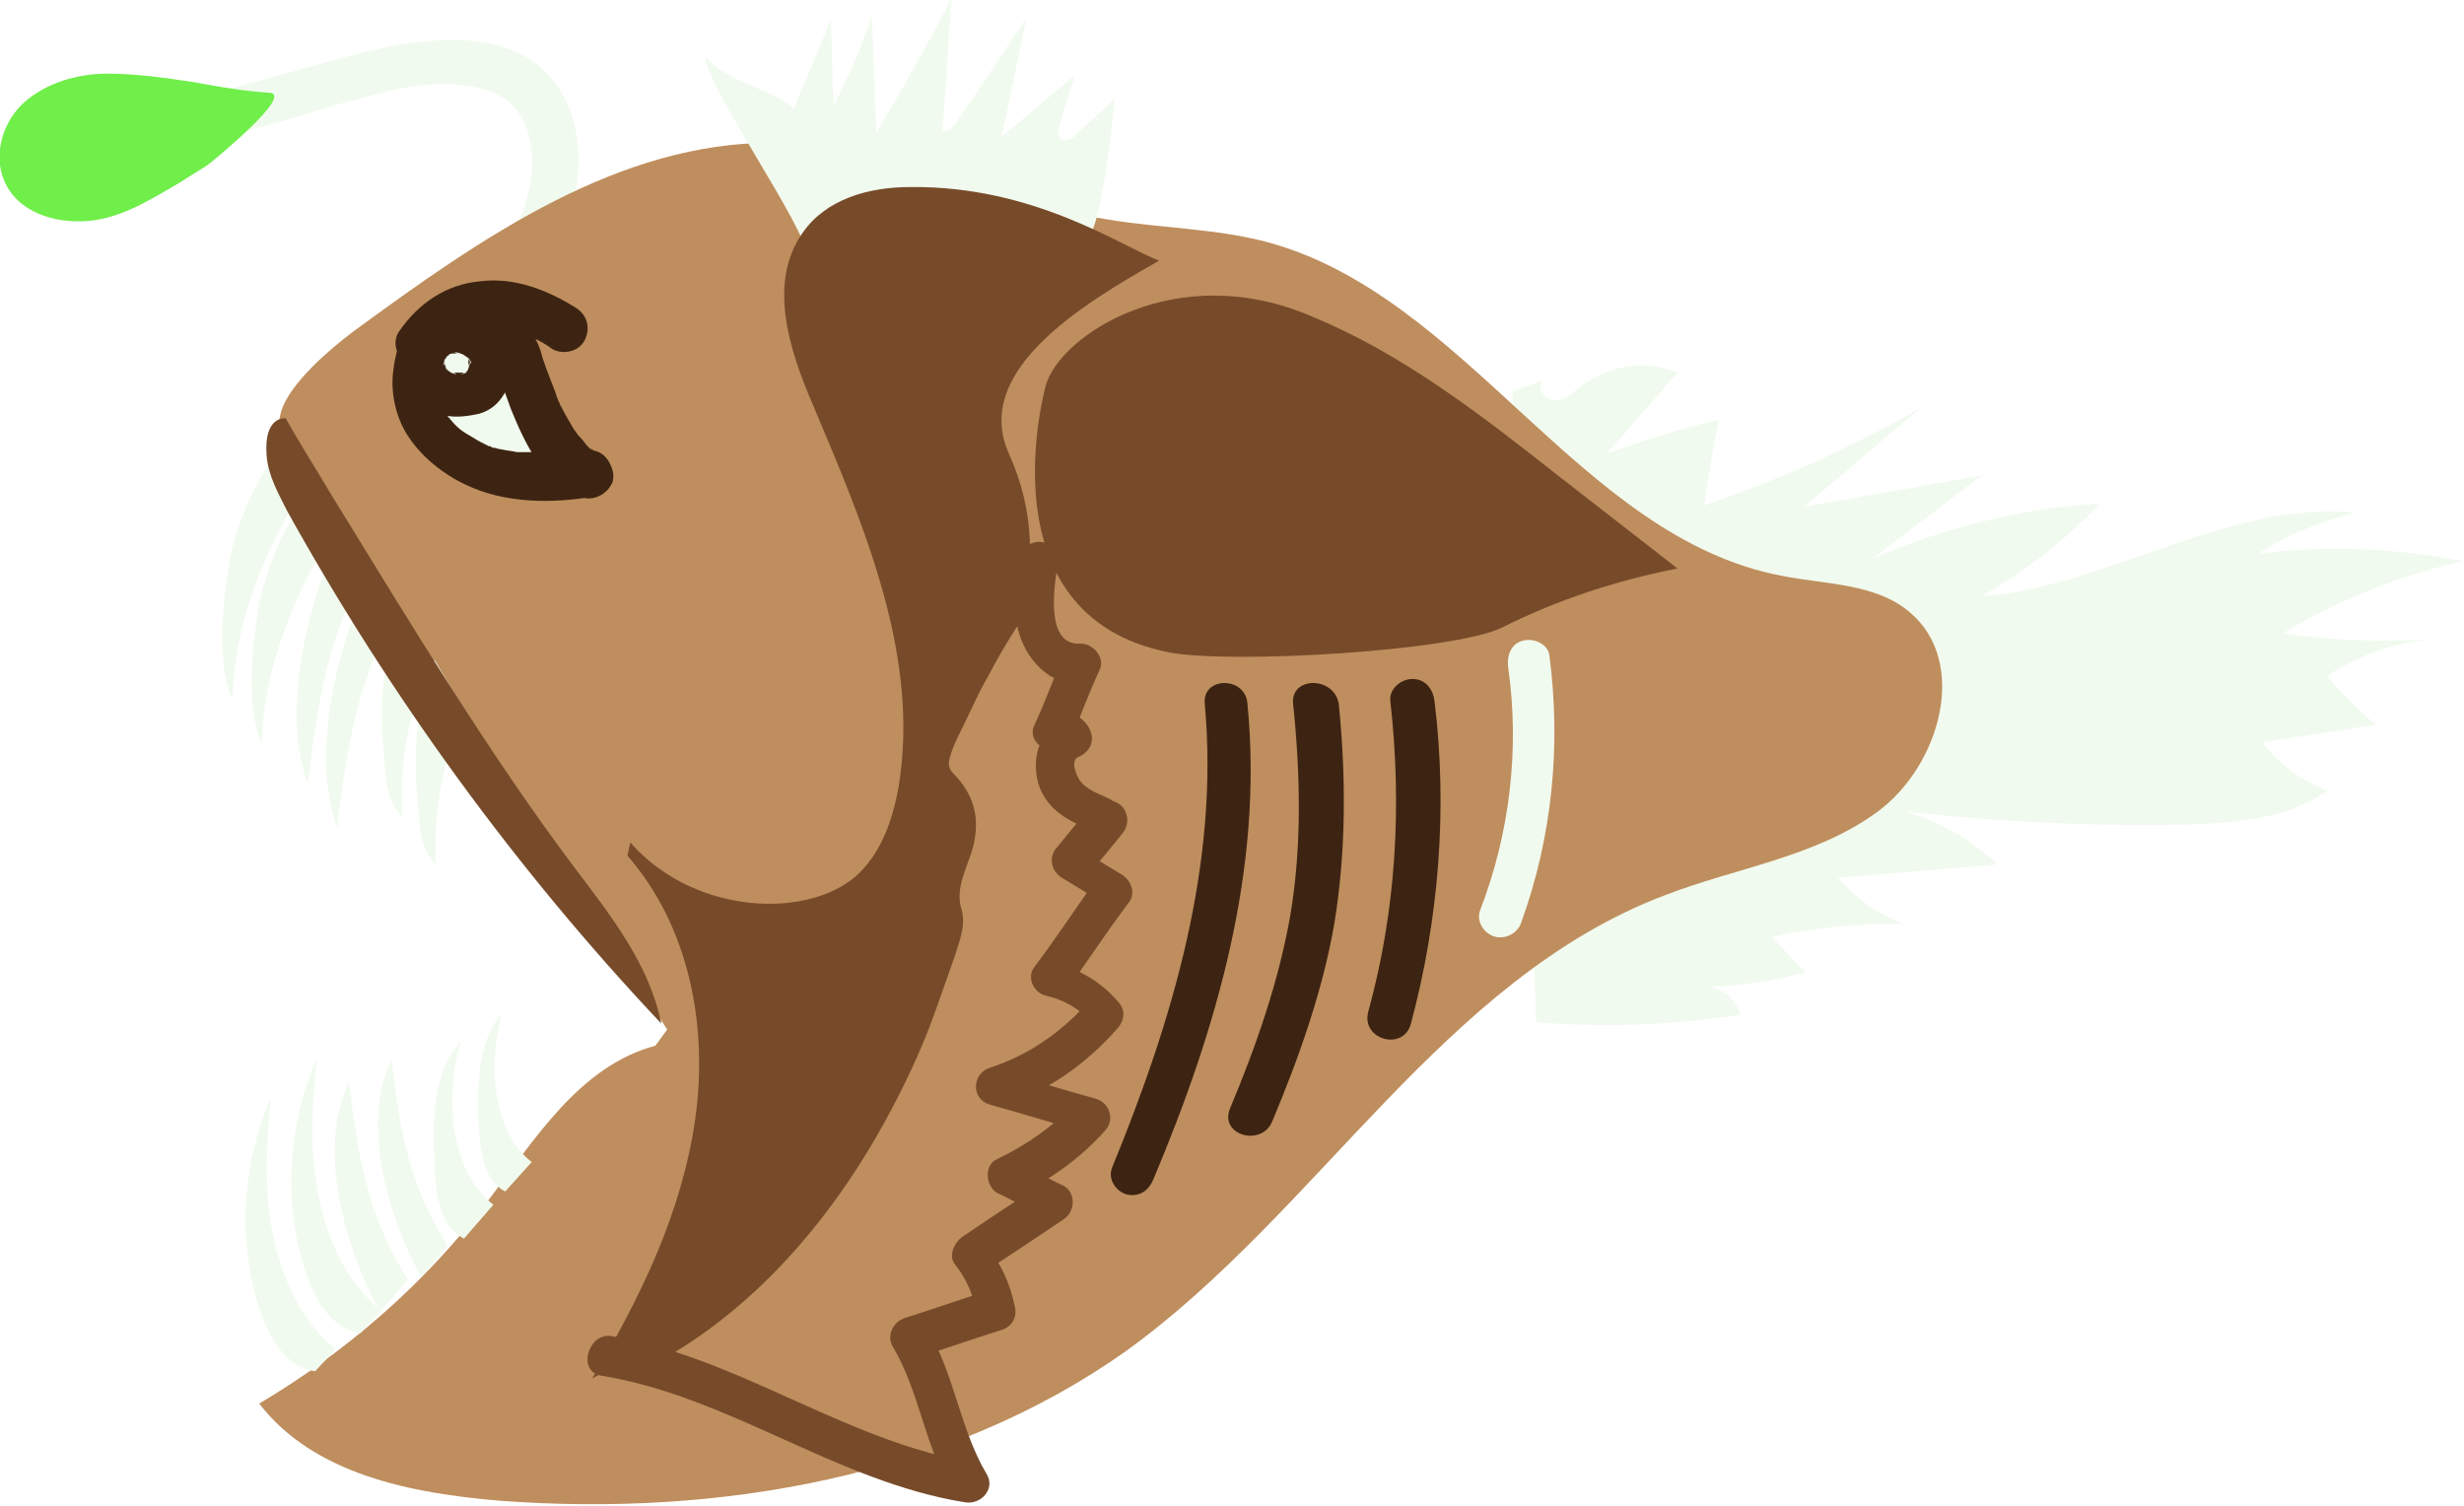
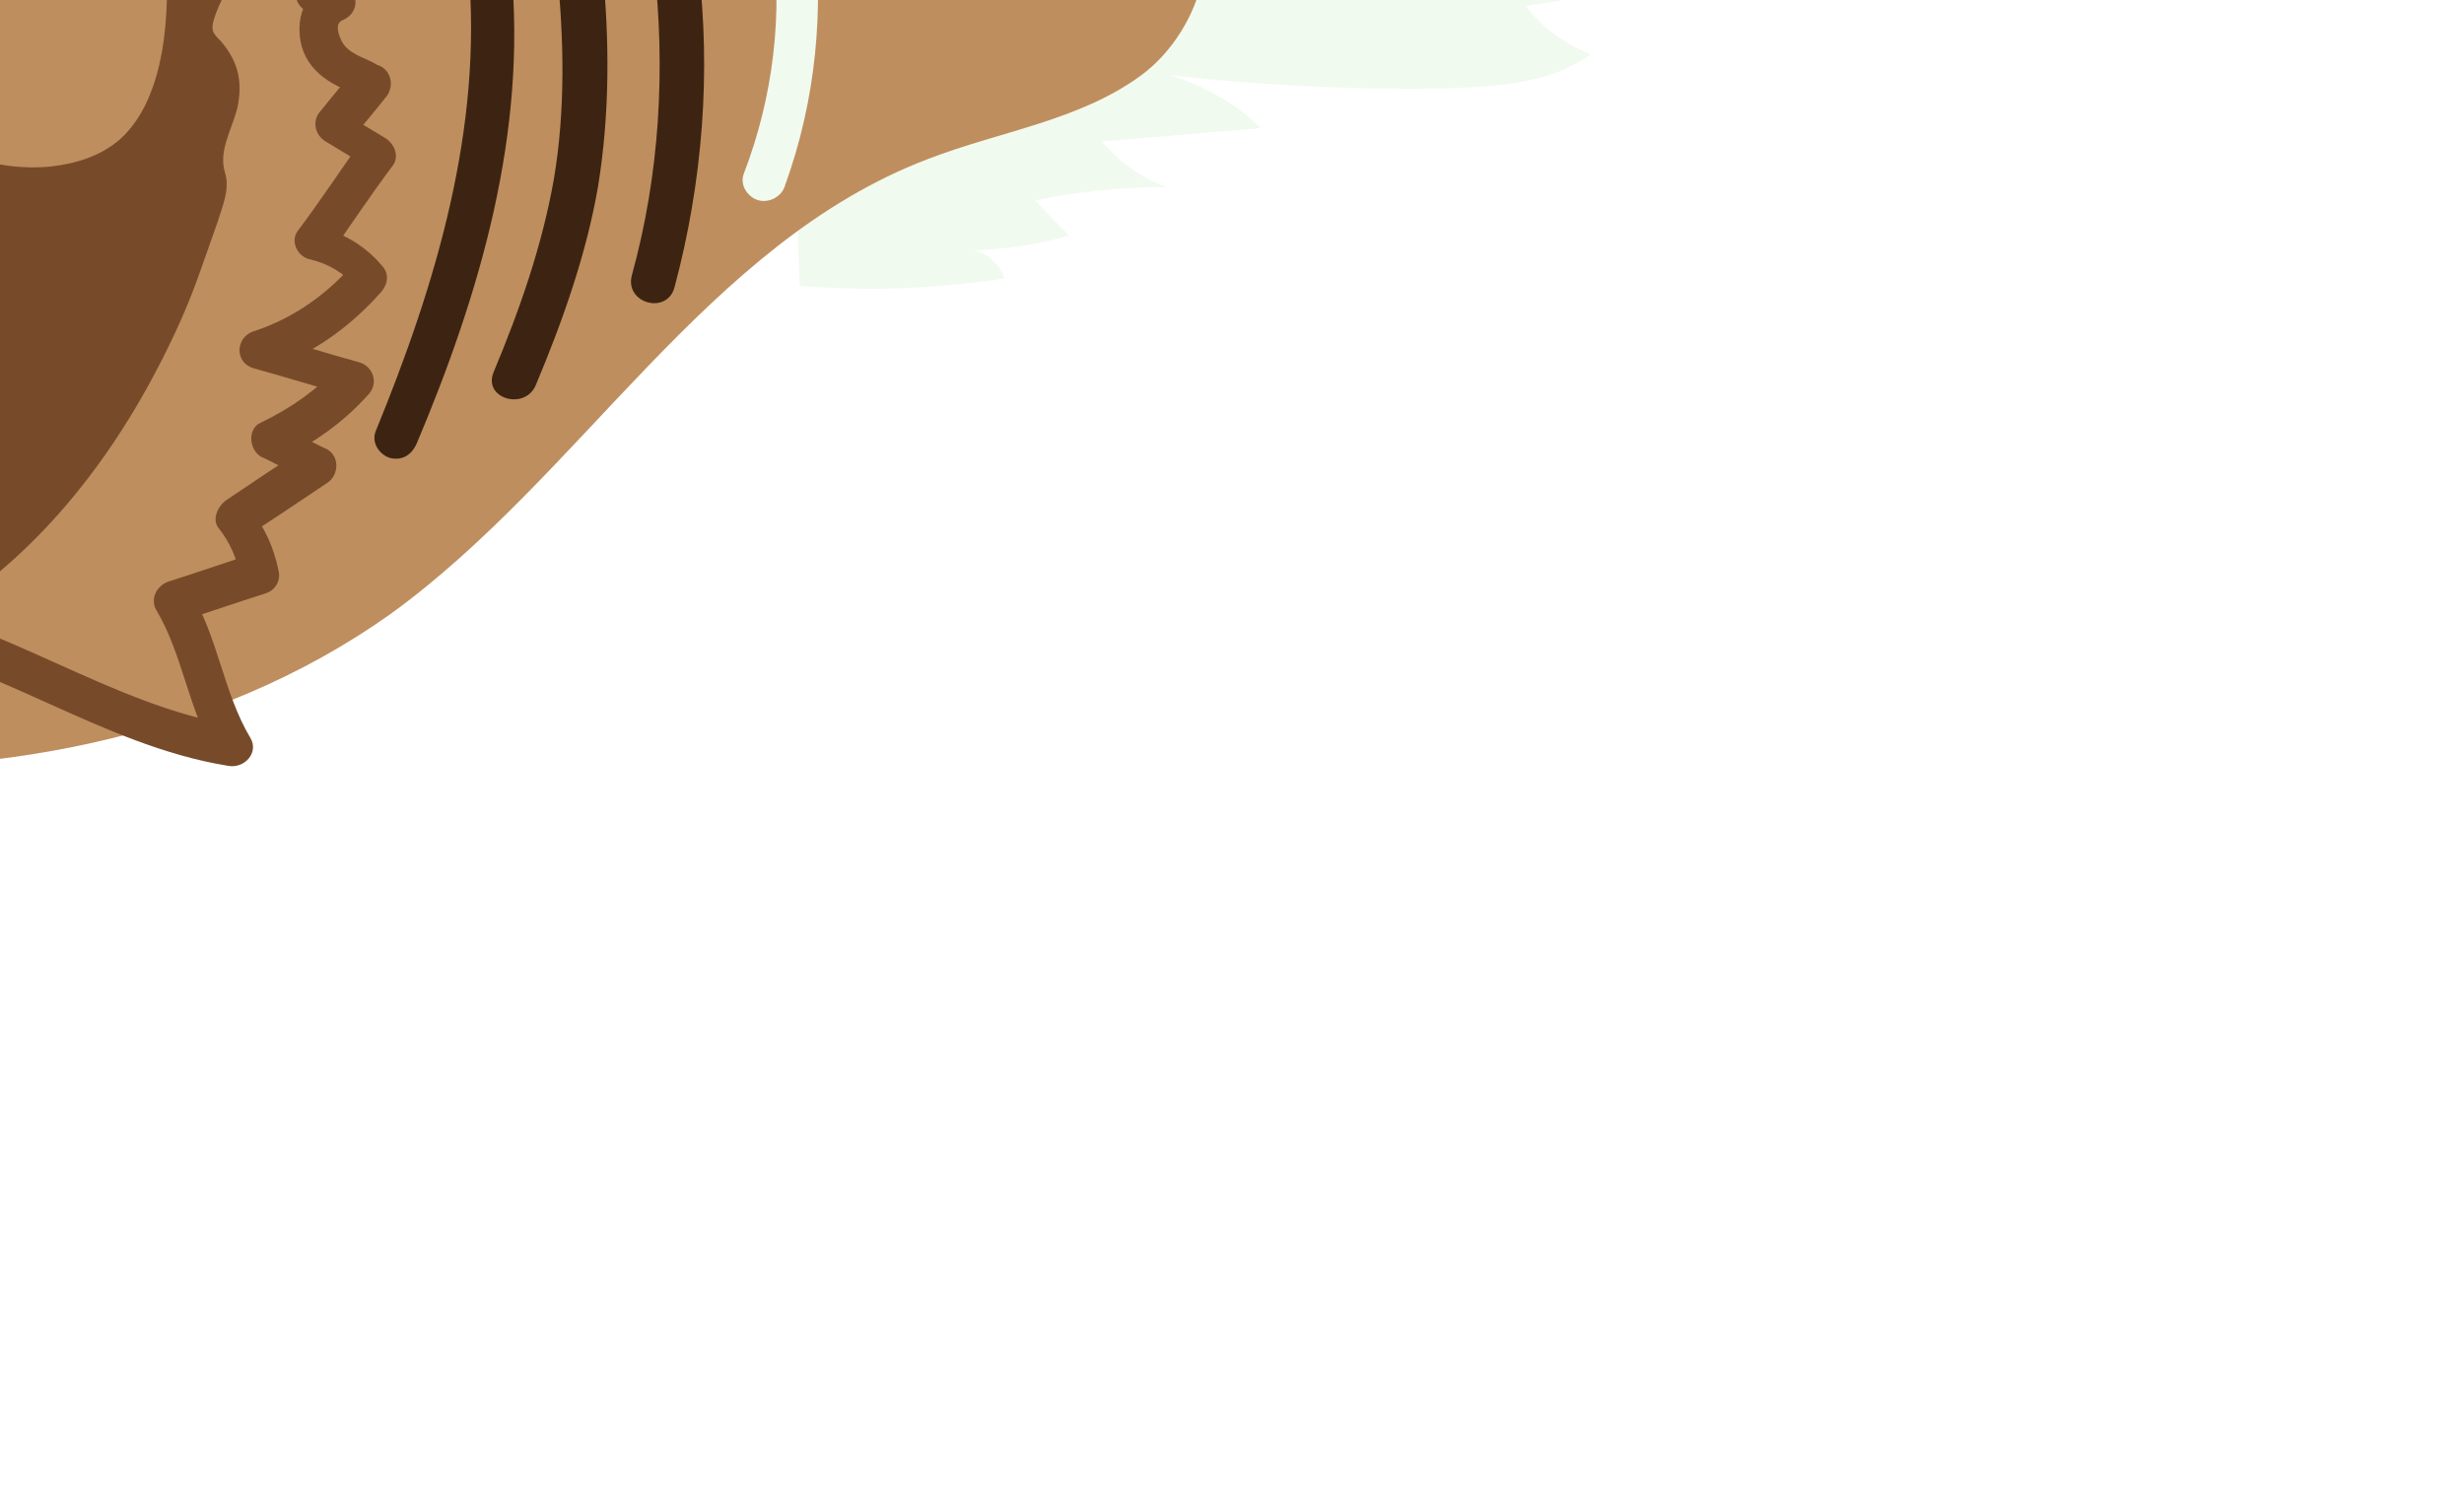
<svg xmlns="http://www.w3.org/2000/svg" width="167.3" height="102.2" overflow="visible">
-   <path fill="#f1faee" d="M15.9 9.1c2.4-.6 4.7-1.3 7-2 2.3-.6 4.7-1.4 7.1-1.4 1.9 0 4.1.4 5.1 1.8.9 1.2 1.1 2.6 1 4.1 0 .7-.2 1.3-.4 2.1 0 .1-.1.3-.1.4-.1.2-.2.4 0 .1l-.3.6c-1.1 1.6 1.5 3.1 2.6 1.5.8-1.1 1.1-2.7 1.3-4.1.2-1.9 0-3.9-.9-5.6-2.7-5.1-9.3-4.1-13.8-3-3.1.8-6.1 1.7-9.2 2.5-2 .6-1.2 3.5.6 3z" />
-   <path d="M18.3 6.3c1.7.1-3.8 4.6-4.2 4.9-.6.4-1.3.8-1.9 1.2-1.9 1.1-3.9 2.4-6.2 2.6s-4.8-.6-5.7-2.7c-.8-1.8-.1-4.1 1.4-5.4S5.3 5 7.3 5s4 .3 6 .6c0 0 3 .6 5 .7z" fill="#70ee49" />
-   <path fill="#f1faee" d="M104.3 69.4c4.6.4 9.3.2 13.9-.5-.3-.9-1.1-1.7-2.1-1.9 2.2-.1 4.4-.4 6.5-1-.8-.8-1.6-1.6-2.3-2.4 2.9-.6 5.9-.9 8.9-.9-1.7-.6-3.2-1.7-4.4-3.1l10.8-.9c-1.7-1.7-3.9-2.9-6.2-3.6 6.2.7 12.4 1 18.6.9 3.5-.1 7.2-.3 10-2.3-1.7-.7-3.3-1.8-4.4-3.3 2.6-.4 5.2-.8 7.7-1.2-1.2-1-2.3-2.1-3.3-3.3 2.1-1.4 4.4-2.2 6.9-2.5-3.3.2-6.6.1-9.9-.4 3.8-2.3 7.9-3.9 12.2-4.9-4.6-.9-9.3-1.1-13.9-.5 2-1.3 4.3-2.2 6.6-2.8-8.7-.8-16.7 5-25.4 5.7 3-1.7 5.7-3.8 8.1-6.3-5.3.3-10.5 1.6-15.4 3.7 2.4-1.9 4.9-3.7 7.3-5.6l-12 2.1c2.6-2.2 5.3-4.5 7.9-6.7-4.7 2.7-9.6 4.9-14.7 6.6.3-1.9.6-3.9 1-5.8-2.6.6-5.1 1.4-7.6 2.3 1.6-1.8 3.2-3.7 4.8-5.5-2.1-.9-4.7-.5-6.5.9-.6.4-1.1 1-1.8 1s-1.4-1-.8-1.4c-.7.3-1.4.5-2.1.8" />
-   <path fill="#bf8e5e" d="M44.5 71c-5.2 1.4-8.2 6.4-11.5 10.7-4.2 5.5-9.5 10.1-15.4 13.6 3.7 4.8 10.3 6.1 16.4 6.6 14.8 1.1 30.4-1.6 42.5-10.2 13-9.4 21.5-25.2 36.5-30.9 4.9-1.9 10.3-2.6 14.5-5.7 4.2-3.1 6.2-10.1 2.2-13.5-2.3-2-5.7-1.9-8.7-2.5-13.8-2.6-21.4-19.1-35.1-22.7-3.5-.9-7.1-.9-10.7-1.5-7.6-1.2-14.8-5-22.6-5.2-10.6-.1-20 6.5-28.6 12.8-1.6 1.2-4.3 3.5-4.9 5.4-.8 2.6 1.7 4.2 3.2 6.5 7.7 11.9 15.3 23.7 23 35.5" />
-   <path fill="#f1faee" d="M39.9 32.1s-4.9.9-8-.8c-2.7-1.5-3.3-2.7-3.7-4.5s.2-3.9 1.6-4.8c1.5-1 4-.4 5.1 1.9.2 0 2.2 7.5 5 8.2z" />
-   <path fill="#3d2412" d="M39.5 30.6h-.1-.1c-.3.1.1 0 .1 0-.5 0-1 .1-1.5.1h-2.7-.1c-.4-.1-.7-.1-1.1-.2-.2 0-.3-.1-.5-.1-.1 0-.2-.1-.2-.1-.3-.1.2.1-.1 0-.4-.2-.8-.4-1.1-.6-.7-.4-1-.6-1.5-1.2-.1-.1-.2-.3-.1-.1-.1-.1-.1-.2-.2-.3-.1-.1-.1-.3-.2-.4-.1-.1 0 .1 0 .1 0-.1-.1-.1-.1-.2-.1-.2-.2-.5-.2-.8 0-.1-.1-.5-.1-.2V26v-.6-.2c0-.2.1-.4.1-.6 0-.1.1-.2.1-.2-.1.2 0 0 0-.1.1-.2.2-.3.3-.5.1-.2 0 0 0 0 0-.1.1-.1.2-.2l.2-.2c-.1 0-.2.1 0 0 .1 0 .4-.2.3-.1-.2.1.2-.1.3-.1.3-.1-.2 0 .1 0h.4c.3 0 0 0 0 0 .1 0 .2 0 .3.1.1 0 .3.1.4.1-.3-.1.1.1.2.1s.4.2.3.2l.1.1.2.2.2.2s-.1-.2 0 0l.3.5s-.1-.4-.1-.1c.1.2.1.4.2.7.3.8.6 1.7.9 2.5.9 2.2 2.3 5.3 4.9 6 .8.2 1.7-.3 2-1.1.2-.8-.3-1.7-1.1-2-.1 0-.4-.1-.1 0 .3.1-.1 0-.1-.1-.1-.1-.3-.3-.1 0l-.3-.3c-.2-.2-.3-.4-.5-.6l-.1-.1c-.1-.1-.2-.3-.3-.4-.3-.5-.6-1-.9-1.6-.1-.1-.1-.3-.2-.4 0-.1-.2-.4-.1-.3.1.2-.1-.2-.1-.3-.1-.2-.1-.3-.2-.5-.3-.8-.6-1.5-.8-2.3-.4-1.2-1.3-2.3-2.4-3-1.4-.9-3.3-1-4.8-.3-1.8.9-2.6 2.8-2.8 4.7-.2 1.5.2 3.2 1 4.4.9 1.4 2.4 2.6 3.9 3.3 2.7 1.3 5.9 1.3 8.8.8.8-.2 1.3-1.2 1.1-2-.3-.9-1.1-1.3-2-1.1z" />
-   <path fill="#3d2412" d="M30.1 24.1c.1-.1.1-.2.2-.3.1-.2-.1.2 0 0s.3-.3.4-.5l.2-.2.1-.1c-.2.1.1-.1.2-.1s.1-.1.2-.1c.2-.1.3-.2.5-.3.2-.1-.3.1 0 0 .1 0 .2-.1.2-.1.2-.1.4-.1.6-.2.2 0 .1 0 0 0h1.4.1c.1 0 .2 0 .3.1.2 0 .4.1.6.2.2.1.4.1.6.2.1 0 .2.1.3.1-.2-.1.1 0 .1.1.5.2 1 .5 1.4.8.7.4 1.8.2 2.2-.6.4-.8.2-1.7-.6-2.2-1.9-1.2-4.2-2.1-6.5-1.8-2.3.2-4.2 1.5-5.5 3.4-.5.7-.2 1.8.6 2.2 1.1.4 2 .2 2.4-.6zM87.8 47.8c.5 4.8.6 9.7-.2 14.4-.8 4.5-2.3 8.8-4.1 13.1-.7 1.8 2.2 2.6 2.9.8 1.8-4.3 3.4-8.8 4.2-13.4.8-4.9.8-9.9.3-14.9-.3-1.9-3.3-1.9-3.1 0zM81.8 47.8c1 10.9-2.2 21.5-6.3 31.5-.3.8.3 1.6 1 1.8.9.2 1.5-.3 1.8-1 4.3-10.2 7.5-21.1 6.4-32.3-.1-1.9-3.1-1.9-2.9 0zM94.4 47.6c.8 7.1.4 14.2-1.5 21.1-.5 1.9 2.4 2.7 2.9.8 1.9-7.1 2.5-14.6 1.6-21.9-.1-.8-.6-1.5-1.5-1.5-.8 0-1.6.7-1.5 1.5z" />
-   <path fill="#f1faee" d="M102.4 45.3c.8 5.6.1 11.3-1.9 16.5-.3.8.3 1.6 1 1.8.8.2 1.6-.3 1.8-1 2.1-5.8 2.7-12 1.9-18.1-.1-.8-1.1-1.2-1.8-1-.8.2-1.1 1-1 1.8zM54.8 17.4c0-1.9-7-11.7-6.9-13.6 1.2 1.7 4.5 2.2 6 3.6.8-2 1.7-4 2.5-6.1.1 2 .1 3.9.2 5.9 1-2 1.9-4 2.6-6.1.1 2.6.2 5.2.3 7.9 1.8-3 3.5-6 5.1-9.1l-.6 9c.4.1.8-.3 1-.7 1.6-2.3 3.1-4.6 4.7-7-.6 2.8-1.1 5.4-1.7 8.1 1.7-1.4 3.3-2.8 5-4.2-.4 1.2-.8 2.4-1.1 3.6-.1.2-.1.4 0 .6.2.4.9.2 1.2-.2.9-.8 1.7-1.6 2.6-2.4-.2 1.8-.8 7.5-1.6 9.1M21.4 93.1c-1.9-.2-3.1-2.2-3.7-4-1.6-4.7-1.3-10 .7-14.6-.3 3-.5 6.1.1 9.2.6 3 1.9 6 4.3 7.9" />
-   <path fill="#f1faee" d="M24.5 90.5c-1.9-.2-3.1-2.2-3.7-4-1.6-4.7-1.3-10 .7-14.6-.3 3-.5 6.1.1 9.2.6 3 1.9 6 4.3 7.9M31.5 84.1c-1.7-.9-1.9-3.1-2-5-.1-2.9-.2-6.2 1.8-8.4-1.1 3.6-.8 8.8 2.2 11.1" />
-   <path fill="#f1faee" d="M34.3 80.9c-1.5-.8-1.7-2.8-1.8-4.5-.1-2.7-.1-5.7 1.6-7.6-1 3.3-.7 8 2 10.1M19.5 30.6c-1.3.1-3.5 4.6-4 8-.4 2.6-.8 6.6.3 8.9 0-5.1 2.5-11.2 5.5-15.3M23.4 35.5C21 40.4 19 48.1 20.9 53.2c.8-7.2 1.9-11 4.2-15.1M27.2 41.4c-1.2 3.2-1.5 5.9-1.1 10.3.1 1.3.2 2.8 1.2 3.7-.2-3.6.5-7.2 1.9-10.5" />
-   <path fill="#f1faee" d="M21.5 33.6c-1.3.1-3.5 4.6-4 8-.4 2.6-.8 6.6.3 8.9 0-5.1 2.5-11.2 5.5-15.3M25.4 38.5C23 43.4 21 51.1 22.9 56.2c.8-7.2 1.9-11 4.2-15.1M29.5 44.8C28.3 48 28 50.7 28.4 55c.1 1.3.2 2.8 1.2 3.7-.2-3.6.5-7.2 1.9-10.5M25.8 89.1c-2.4-4.4-4.3-11.2-2.1-15.6.7 6.3 1.7 9.7 4 13.4" />
-   <path fill="#f1faee" d="M28.6 86.7c-2.3-4.1-4.1-10.6-2-14.8.6 6 1.6 9.2 3.8 12.7" />
-   <path fill="#774b2a" d="M18.1 30.9c.1 1.4.8 2.6 1.4 3.8C26.5 47.3 35 59 44.9 69.5c-.8-4-3.4-7.3-5.9-10.6-6-8-11.2-16.7-16.5-25.3-1-1.7-2.1-3.4-3.1-5.2 0 0-1.5-.2-1.3 2.5z" />
-   <path fill="#774b2a" d="M42.6 58.1c4.2 4.8 5.5 11.6 4.6 17.9s-3.7 12.1-7 17.6c6.1-3.4 12.1-7.3 16.9-12.4s8.3-11.7 8.7-18.7c.3-5.3-1.1-11 1.3-15.7.7-1.3 1.6-2.5 2-3.9 1.2-4.3 1.2-8.1-.6-12.1-2.5-5.6 4.9-10.1 10.2-13.1-2.6-1-8.5-5.1-16.9-5-2.8 0-5.7.8-7.3 3.1-2.4 3.4-.9 8 .7 11.7 3.5 8.3 7.3 17.1 5.8 26-.4 2.2-1.2 4.5-2.9 6-1.3 1.1-2.9 1.6-4.6 1.8-3.9.4-8.1-1.1-10.7-4.1" />
-   <path fill="#774b2a" d="M71 26.2s-4.4 15.6 8.4 18.1c4.3.8 19.4-.1 22.6-1.7 3.8-1.9 7.8-3.2 11.9-4l-8.1-6.3c-5.2-4.1-10.6-8.3-16.7-10.8-9.2-4-17.2 1.3-18.1 4.7" />
-   <path fill="#3d2412" d="M32.5 28.1c1.1-.3 1.7-1.1 2.1-2.1.3-.8.4-1.7.1-2.5-.2-.5-.5-1-.9-1.4-.3-.3-.7-.6-1.1-.8-.9-.4-1.8-.6-2.8-.4-.9.2-1.7.8-2.2 1.5-.2.4-.4.8-.5 1.2-.1.2-.1.5-.1.7 0 .8.3 1.6.8 2.3.5.7 1.1 1.2 2 1.5.7.3 1.7.2 2.6 0 .8-.2 1.3-1.1 1-1.8-.3-.8-1-1.2-1.8-1-.2.1-.4.1-.6.1.1 0 .3 0 .4-.1h-.9c.1 0 .3 0 .4.1-.2 0-.4-.1-.6-.2.1.1.2.1.4.2-.2-.1-.3-.2-.5-.3.1.1.2.2.3.2-.1-.1-.3-.2-.4-.4.1.1.2.2.2.3l-.3-.6c.1.1.1.2.2.4-.1-.3-.2-.5-.2-.8 0 .1 0 .3.1.4v-.2c0 .1 0 .3-.1.4 0-.2.1-.4.2-.6-.1.1-.1.2-.2.4.1-.2.2-.4.3-.5-.1.1-.2.2-.2.3.1-.1.2-.3.4-.4-.1.1-.2.2-.3.2.2-.1.3-.2.5-.3-.1.1-.2.1-.4.2.2-.1.4-.1.6-.2-.1 0-.3 0-.4.1h.6c-.1 0-.3 0-.4-.1.2 0 .5.1.7.2-.1-.1-.2-.1-.4-.2.3.1.5.3.7.4-.1-.1-.2-.2-.3-.2.2.1.4.3.5.5-.1-.1-.2-.2-.2-.3.1.1.2.2.2.4-.1-.1-.1-.2-.2-.4.1.2.1.3.1.5 0-.1 0-.3-.1-.4v.6c0-.1 0-.3.1-.4 0 .2-.1.4-.2.7.1-.1.1-.2.2-.4-.1.2-.2.3-.3.5.1-.1.2-.2.2-.3l-.3.3c.1-.1.2-.2.3-.2-.1.1-.2.1-.3.2.1-.1.2-.1.4-.2-.1 0-.1 0-.2.1-.8.2-1.3 1.1-1 1.8.2.7.9 1.2 1.8 1z" />
-   <g>
-     <path fill="#bf8e5e" d="M41.2 92.1c7.9 1.2 16.8 7.4 24.7 8.6-1-1.6-3-8.2-4-9.8 1.9-.6 3.9-1.3 5.8-1.9-.2-1.4-.8-2.7-1.6-3.7 1.9-1.2 3.8-2.5 5.6-3.7-1.1-.5-2.1-1.1-3.2-1.6 2.1-1 4.1-2.4 5.7-4.2-2.2-.6-4.4-1.3-6.6-1.9 2.9-.9 5.5-2.7 7.6-5.1-1-1.2-2.3-2-3.8-2.3 1.4-2 2.8-4.1 4.3-6.1-1-.6-2-1.2-2.9-1.8.9-1 1.8-2.1 2.6-3.1-1.2-.4-2.5-.8-3.3-1.9-.8-1.1-.5-3.1.7-3.4-.3-.4-.8-.6-1.3-.4.6-1.5 1.2-3.1 1.9-4.6-1.3.2-2.6-1-3-2.5-.4-1.5-.1-3 .2-4.5-2.9 3.7-5.3 7.9-7.1 12.4-.3.6-.5 1.3-.3 1.9.2.9 1.1 1.3 1.5 2.1 1.3 2.3-2 5.7-.5 7.9-1 3.7-2.3 7.2-4 10.6-3.9 8-9.8 15.2-17.3 18.9" />
-     <path fill="#774b2a" d="M40.8 93.4c8.7 1.4 16 7.2 24.7 8.6 1.1.2 2.1-.9 1.5-1.9-1.8-3-2.2-6.8-4-9.8-.3.6-.5 1.3-.8 1.9 1.9-.6 3.9-1.3 5.8-1.9.7-.2 1.1-.9.9-1.6-.3-1.5-.9-2.8-1.8-4-.2.6-.3 1.2-.5 1.8 1.9-1.2 3.8-2.5 5.6-3.7.8-.5.9-1.8 0-2.3-1.1-.5-2.1-1.1-3.2-1.6v2.3c2.3-1.1 4.3-2.5 6-4.4.7-.7.4-1.9-.6-2.2-2.2-.6-4.4-1.3-6.6-1.9v2.5c3.2-1 5.9-2.9 8.1-5.4.5-.6.5-1.3 0-1.8-1.1-1.3-2.6-2.2-4.3-2.6.3.6.5 1.3.8 1.9 1.4-2 2.8-4.1 4.3-6.1.4-.6.1-1.4-.5-1.8-1-.6-2-1.2-2.9-1.8l.3 2.1c.9-1 1.8-2.1 2.6-3.1.6-.7.4-1.9-.6-2.2-.6-.4-1.6-.6-2.2-1.3-.2-.2-.8-1.4-.2-1.7 1-.4 1.2-1.4.6-2.2-.6-.8-1.6-1-2.6-.8l1.6 1.6c.6-1.5 1.2-3.1 1.9-4.6.3-.8-.5-1.7-1.3-1.7-2.5.2-1.8-4-1.6-5.3.3-1.5-1.5-2.2-2.4-1-1.8 2.3-3.3 4.7-4.7 7.3-.7 1.3-1.3 2.5-1.9 3.8-.5 1.2-1.2 2.5-1 3.8.2 1.2 1 1.7 1.6 2.7.5.7.1 1.6-.1 2.4-.6 1.9-1.4 3.8-.3 5.7 0-.3-.1-.7-.1-1-3.1 11.4-9.7 23.2-20.7 28.7-1.5.8-.2 3 1.3 2.3 7.6-3.8 13.3-10.6 17.2-18.1 1.1-2.1 2.1-4.3 2.9-6.6.4-1.1.8-2.3 1.2-3.4.3-1 .8-2.1.5-3.2-.5-1.5.4-2.9.8-4.4.4-1.8.1-3.2-1.1-4.6-.5-.5-.7-.7-.5-1.4.2-.7.5-1.3.8-1.9.6-1.2 1.1-2.4 1.8-3.6 1.3-2.5 2.9-4.9 4.6-7.1-.8-.3-1.6-.7-2.4-1-.4 2-.7 4.1.2 6 .7 1.5 2.2 2.8 3.9 2.6-.4-.6-.8-1.1-1.3-1.7-.6 1.5-1.2 3.1-1.9 4.6-.4 1 .7 1.8 1.6 1.6v.1c.2-.7.4-1.5.6-2.2-1.8.7-2.4 2.6-1.9 4.4.6 2 2.6 2.9 4.5 3.4-.2-.7-.4-1.5-.6-2.2-.9 1-1.8 2.1-2.6 3.1-.6.6-.5 1.6.3 2.1 1 .6 2 1.2 2.9 1.8-.2-.6-.3-1.2-.5-1.8-1.4 2-2.8 4.1-4.3 6.1-.5.7 0 1.7.8 1.9 1.3.3 2.3.9 3.2 1.9v-1.8c-1.9 2.2-4.2 3.9-7 4.8-1.2.4-1.3 2.1 0 2.5 2.2.6 4.4 1.3 6.6 1.9-.2-.7-.4-1.5-.6-2.2-1.6 1.7-3.4 3-5.5 4-.9.4-.8 1.8 0 2.3 1.1.5 2.1 1.1 3.2 1.6v-2.3c-1.9 1.2-3.8 2.5-5.6 3.7-.5.4-.9 1.2-.5 1.8.8 1 1.3 2.1 1.5 3.4.3-.5.6-1.1.9-1.6-1.9.6-3.9 1.3-5.8 1.9-.8.3-1.2 1.2-.8 1.9 1.8 3 2.2 6.8 4 9.8.5-.6 1-1.3 1.5-1.9-8.7-1.4-16-7.2-24.7-8.6-1.5-.1-2.2 2.4-.6 2.7z" />
+   <g transform="translate(-50, -50)">
+     <path fill="#f1faee" d="M15.9 9.1c2.4-.6 4.7-1.3 7-2 2.3-.6 4.7-1.4 7.1-1.4 1.9 0 4.1.4 5.1 1.8.9 1.2 1.1 2.6 1 4.1 0 .7-.2 1.3-.4 2.1 0 .1-.1.3-.1.4-.1.2-.2.4 0 .1l-.3.6c-1.1 1.6 1.5 3.1 2.6 1.5.8-1.1 1.1-2.7 1.3-4.1.2-1.9 0-3.9-.9-5.6-2.7-5.1-9.3-4.1-13.8-3-3.1.8-6.1 1.7-9.2 2.5-2 .6-1.2 3.5.6 3z" />
+     <path d="M18.3 6.3c1.7.1-3.8 4.6-4.2 4.9-.6.4-1.3.8-1.9 1.2-1.9 1.1-3.9 2.4-6.2 2.6s-4.8-.6-5.7-2.7c-.8-1.8-.1-4.1 1.4-5.4S5.3 5 7.3 5s4 .3 6 .6c0 0 3 .6 5 .7z" fill="#70ee49" />
+     <path fill="#f1faee" d="M104.3 69.4c4.6.4 9.3.2 13.9-.5-.3-.9-1.1-1.7-2.1-1.9 2.2-.1 4.4-.4 6.5-1-.8-.8-1.6-1.6-2.3-2.4 2.9-.6 5.9-.9 8.9-.9-1.7-.6-3.2-1.7-4.4-3.1l10.8-.9c-1.7-1.7-3.9-2.9-6.2-3.6 6.2.7 12.4 1 18.6.9 3.5-.1 7.2-.3 10-2.3-1.7-.7-3.3-1.8-4.4-3.3 2.6-.4 5.2-.8 7.7-1.2-1.2-1-2.3-2.1-3.3-3.3 2.1-1.4 4.4-2.2 6.9-2.5-3.3.2-6.6.1-9.9-.4 3.8-2.3 7.9-3.9 12.2-4.9-4.6-.9-9.3-1.1-13.9-.5 2-1.3 4.3-2.2 6.6-2.8-8.7-.8-16.7 5-25.4 5.7 3-1.7 5.7-3.8 8.1-6.3-5.3.3-10.5 1.6-15.4 3.7 2.4-1.9 4.9-3.7 7.3-5.6l-12 2.1c2.6-2.2 5.3-4.5 7.9-6.7-4.7 2.7-9.6 4.9-14.7 6.6.3-1.9.6-3.9 1-5.8-2.6.6-5.1 1.4-7.6 2.3 1.6-1.8 3.2-3.7 4.8-5.5-2.1-.9-4.7-.5-6.5.9-.6.4-1.1 1-1.8 1s-1.4-1-.8-1.4c-.7.3-1.4.5-2.1.8" />
+     <path fill="#bf8e5e" d="M44.5 71c-5.2 1.4-8.2 6.4-11.5 10.7-4.2 5.5-9.5 10.1-15.4 13.6 3.7 4.8 10.3 6.1 16.4 6.6 14.8 1.1 30.4-1.6 42.5-10.2 13-9.4 21.5-25.2 36.5-30.9 4.9-1.9 10.3-2.6 14.5-5.7 4.2-3.1 6.2-10.1 2.2-13.5-2.3-2-5.7-1.9-8.7-2.5-13.8-2.6-21.4-19.1-35.1-22.7-3.5-.9-7.1-.9-10.7-1.5-7.6-1.2-14.8-5-22.6-5.2-10.6-.1-20 6.5-28.6 12.8-1.6 1.2-4.3 3.5-4.9 5.4-.8 2.6 1.7 4.2 3.2 6.5 7.7 11.9 15.3 23.7 23 35.5" />
+     <path fill="#f1faee" d="M39.9 32.1s-4.9.9-8-.8c-2.7-1.5-3.3-2.7-3.7-4.5s.2-3.9 1.6-4.8c1.5-1 4-.4 5.1 1.9.2 0 2.2 7.5 5 8.2z" />
+     <path fill="#3d2412" d="M39.5 30.6h-.1-.1c-.3.1.1 0 .1 0-.5 0-1 .1-1.5.1h-2.7-.1c-.4-.1-.7-.1-1.1-.2-.2 0-.3-.1-.5-.1-.1 0-.2-.1-.2-.1-.3-.1.2.1-.1 0-.4-.2-.8-.4-1.1-.6-.7-.4-1-.6-1.5-1.2-.1-.1-.2-.3-.1-.1-.1-.1-.1-.2-.2-.3-.1-.1-.1-.3-.2-.4-.1-.1 0 .1 0 .1 0-.1-.1-.1-.1-.2-.1-.2-.2-.5-.2-.8 0-.1-.1-.5-.1-.2V26v-.6-.2c0-.2.1-.4.1-.6 0-.1.1-.2.1-.2-.1.2 0 0 0-.1.1-.2.2-.3.3-.5.1-.2 0 0 0 0 0-.1.1-.1.2-.2l.2-.2c-.1 0-.2.1 0 0 .1 0 .4-.2.3-.1-.2.1.2-.1.3-.1.3-.1-.2 0 .1 0h.4c.3 0 0 0 0 0 .1 0 .2 0 .3.1.1 0 .3.1.4.1-.3-.1.1.1.2.1s.4.2.3.2l.1.1.2.2.2.2s-.1-.2 0 0l.3.5s-.1-.4-.1-.1c.1.2.1.4.2.7.3.8.6 1.7.9 2.5.9 2.2 2.3 5.3 4.9 6 .8.2 1.7-.3 2-1.1.2-.8-.3-1.7-1.1-2-.1 0-.4-.1-.1 0 .3.1-.1 0-.1-.1-.1-.1-.3-.3-.1 0l-.3-.3c-.2-.2-.3-.4-.5-.6l-.1-.1c-.1-.1-.2-.3-.3-.4-.3-.5-.6-1-.9-1.6-.1-.1-.1-.3-.2-.4 0-.1-.2-.4-.1-.3.1.2-.1-.2-.1-.3-.1-.2-.1-.3-.2-.5-.3-.8-.6-1.5-.8-2.3-.4-1.2-1.3-2.3-2.4-3-1.4-.9-3.3-1-4.8-.3-1.8.9-2.6 2.8-2.8 4.7-.2 1.5.2 3.2 1 4.4.9 1.4 2.4 2.6 3.9 3.3 2.7 1.3 5.9 1.3 8.8.8.8-.2 1.3-1.2 1.1-2-.3-.9-1.1-1.3-2-1.1z" />
+     <path fill="#3d2412" d="M30.1 24.1c.1-.1.1-.2.2-.3.1-.2-.1.2 0 0s.3-.3.4-.5l.2-.2.1-.1c-.2.1.1-.1.2-.1s.1-.1.2-.1c.2-.1.3-.2.5-.3.2-.1-.3.1 0 0 .1 0 .2-.1.2-.1.2-.1.4-.1.6-.2.2 0 .1 0 0 0h1.4.1c.1 0 .2 0 .3.1.2 0 .4.1.6.2.2.1.4.1.6.2.1 0 .2.1.3.1-.2-.1.1 0 .1.1.5.2 1 .5 1.4.8.7.4 1.8.2 2.2-.6.4-.8.2-1.7-.6-2.2-1.9-1.2-4.2-2.1-6.5-1.8-2.3.2-4.2 1.5-5.5 3.4-.5.7-.2 1.8.6 2.2 1.1.4 2 .2 2.4-.6zM87.8 47.8c.5 4.8.6 9.7-.2 14.4-.8 4.5-2.3 8.8-4.1 13.1-.7 1.8 2.2 2.6 2.9.8 1.8-4.3 3.4-8.8 4.2-13.4.8-4.9.8-9.9.3-14.9-.3-1.9-3.3-1.9-3.1 0zM81.8 47.8c1 10.9-2.2 21.5-6.3 31.5-.3.8.3 1.6 1 1.8.9.2 1.5-.3 1.8-1 4.3-10.2 7.5-21.1 6.4-32.3-.1-1.9-3.1-1.9-2.9 0zM94.4 47.6c.8 7.1.4 14.2-1.5 21.1-.5 1.9 2.4 2.7 2.9.8 1.9-7.1 2.5-14.6 1.6-21.9-.1-.8-.6-1.5-1.5-1.5-.8 0-1.6.7-1.5 1.5z" />
+     <path fill="#f1faee" d="M102.4 45.3c.8 5.6.1 11.3-1.9 16.5-.3.8.3 1.6 1 1.8.8.2 1.6-.3 1.8-1 2.1-5.8 2.7-12 1.9-18.1-.1-.8-1.1-1.2-1.8-1-.8.2-1.1 1-1 1.8zM54.8 17.4c0-1.9-7-11.7-6.9-13.6 1.2 1.7 4.5 2.2 6 3.6.8-2 1.7-4 2.5-6.1.1 2 .1 3.9.2 5.9 1-2 1.9-4 2.6-6.1.1 2.6.2 5.2.3 7.9 1.8-3 3.5-6 5.1-9.1l-.6 9c.4.1.8-.3 1-.7 1.6-2.3 3.1-4.6 4.7-7-.6 2.8-1.1 5.4-1.7 8.1 1.7-1.4 3.3-2.8 5-4.2-.4 1.2-.8 2.4-1.1 3.6-.1.2-.1.4 0 .6.2.4.9.2 1.2-.2.9-.8 1.7-1.6 2.6-2.4-.2 1.8-.8 7.5-1.6 9.1M21.4 93.1c-1.9-.2-3.1-2.2-3.7-4-1.6-4.7-1.3-10 .7-14.6-.3 3-.5 6.1.1 9.2.6 3 1.9 6 4.3 7.9" />
+     <path fill="#f1faee" d="M24.5 90.5c-1.9-.2-3.1-2.2-3.7-4-1.6-4.7-1.3-10 .7-14.6-.3 3-.5 6.1.1 9.2.6 3 1.9 6 4.3 7.9M31.5 84.1c-1.7-.9-1.9-3.1-2-5-.1-2.9-.2-6.2 1.8-8.4-1.1 3.6-.8 8.8 2.2 11.1" />
+     <path fill="#f1faee" d="M34.3 80.9c-1.5-.8-1.7-2.8-1.8-4.5-.1-2.7-.1-5.7 1.6-7.6-1 3.3-.7 8 2 10.1M19.5 30.6c-1.3.1-3.5 4.6-4 8-.4 2.6-.8 6.6.3 8.9 0-5.1 2.5-11.2 5.5-15.3M23.4 35.5C21 40.4 19 48.1 20.9 53.2c.8-7.2 1.9-11 4.2-15.1M27.2 41.4c-1.2 3.2-1.5 5.9-1.1 10.3.1 1.3.2 2.8 1.2 3.7-.2-3.6.5-7.2 1.9-10.5" />
+     <path fill="#f1faee" d="M21.5 33.6c-1.3.1-3.5 4.6-4 8-.4 2.6-.8 6.6.3 8.9 0-5.1 2.5-11.2 5.5-15.3M25.4 38.5C23 43.4 21 51.1 22.9 56.2c.8-7.2 1.9-11 4.2-15.1M29.5 44.8C28.3 48 28 50.7 28.4 55c.1 1.3.2 2.8 1.2 3.7-.2-3.6.5-7.2 1.9-10.5M25.8 89.1c-2.4-4.4-4.3-11.2-2.1-15.6.7 6.3 1.7 9.7 4 13.4" />
+     <path fill="#f1faee" d="M28.6 86.7c-2.3-4.1-4.1-10.6-2-14.8.6 6 1.6 9.2 3.8 12.7" />
+     <path fill="#774b2a" d="M18.1 30.9c.1 1.4.8 2.6 1.4 3.8C26.5 47.3 35 59 44.9 69.5c-.8-4-3.4-7.3-5.9-10.6-6-8-11.2-16.7-16.5-25.3-1-1.7-2.1-3.4-3.1-5.2 0 0-1.5-.2-1.3 2.5z" />
+     <path fill="#774b2a" d="M42.6 58.1c4.2 4.8 5.5 11.6 4.6 17.9s-3.7 12.1-7 17.6c6.1-3.4 12.1-7.3 16.9-12.4s8.3-11.7 8.7-18.7c.3-5.3-1.1-11 1.3-15.7.7-1.3 1.6-2.5 2-3.9 1.2-4.3 1.2-8.1-.6-12.1-2.5-5.6 4.9-10.1 10.2-13.1-2.6-1-8.5-5.1-16.9-5-2.8 0-5.7.8-7.3 3.1-2.4 3.4-.9 8 .7 11.7 3.5 8.3 7.3 17.1 5.8 26-.4 2.2-1.2 4.5-2.9 6-1.3 1.1-2.9 1.6-4.6 1.8-3.9.4-8.1-1.1-10.7-4.1" />
+     <path fill="#774b2a" d="M71 26.2s-4.4 15.6 8.4 18.1c4.3.8 19.4-.1 22.6-1.7 3.8-1.9 7.8-3.2 11.9-4l-8.1-6.3c-5.2-4.1-10.6-8.3-16.7-10.8-9.2-4-17.2 1.3-18.1 4.7" />
+     <path fill="#3d2412" d="M32.5 28.1c1.1-.3 1.7-1.1 2.1-2.1.3-.8.4-1.7.1-2.5-.2-.5-.5-1-.9-1.4-.3-.3-.7-.6-1.1-.8-.9-.4-1.8-.6-2.8-.4-.9.2-1.7.8-2.2 1.5-.2.4-.4.8-.5 1.2-.1.2-.1.5-.1.7 0 .8.3 1.6.8 2.3.5.7 1.1 1.2 2 1.5.7.3 1.7.2 2.6 0 .8-.2 1.3-1.1 1-1.8-.3-.8-1-1.2-1.8-1-.2.1-.4.1-.6.1.1 0 .3 0 .4-.1h-.9c.1 0 .3 0 .4.1-.2 0-.4-.1-.6-.2.1.1.2.1.4.2-.2-.1-.3-.2-.5-.3.1.1.2.2.3.2-.1-.1-.3-.2-.4-.4.1.1.2.2.2.3l-.3-.6c.1.1.1.2.2.4-.1-.3-.2-.5-.2-.8 0 .1 0 .3.1.4v-.2c0 .1 0 .3-.1.4 0-.2.1-.4.2-.6-.1.1-.1.2-.2.4.1-.2.2-.4.3-.5-.1.1-.2.2-.2.3.1-.1.2-.3.4-.4-.1.1-.2.2-.3.2.2-.1.3-.2.5-.3-.1.1-.2.1-.4.2.2-.1.4-.1.6-.2-.1 0-.3 0-.4.1h.6c-.1 0-.3 0-.4-.1.2 0 .5.1.7.2-.1-.1-.2-.1-.4-.2.3.1.5.3.7.4-.1-.1-.2-.2-.3-.2.2.1.4.3.5.5-.1-.1-.2-.2-.2-.3.1.1.2.2.2.4-.1-.1-.1-.2-.2-.4.1.2.1.3.1.5 0-.1 0-.3-.1-.4v.6c0-.1 0-.3.1-.4 0 .2-.1.4-.2.7.1-.1.1-.2.2-.4-.1.2-.2.3-.3.5.1-.1.2-.2.2-.3l-.3.3c.1-.1.2-.2.3-.2-.1.1-.2.1-.3.2.1-.1.2-.1.4-.2-.1 0-.1 0-.2.1-.8.2-1.3 1.1-1 1.8.2.7.9 1.2 1.8 1z" />
+     <g>
+       <path fill="#bf8e5e" d="M41.2 92.1c7.9 1.2 16.8 7.4 24.7 8.6-1-1.6-3-8.2-4-9.8 1.9-.6 3.9-1.3 5.8-1.9-.2-1.4-.8-2.7-1.6-3.7 1.9-1.2 3.8-2.5 5.6-3.7-1.1-.5-2.1-1.1-3.2-1.6 2.1-1 4.1-2.4 5.7-4.2-2.2-.6-4.4-1.3-6.6-1.9 2.9-.9 5.5-2.7 7.6-5.1-1-1.2-2.3-2-3.8-2.3 1.4-2 2.8-4.1 4.3-6.1-1-.6-2-1.2-2.9-1.8.9-1 1.8-2.1 2.6-3.1-1.2-.4-2.5-.8-3.3-1.9-.8-1.1-.5-3.1.7-3.4-.3-.4-.8-.6-1.3-.4.6-1.5 1.2-3.1 1.9-4.6-1.3.2-2.6-1-3-2.5-.4-1.5-.1-3 .2-4.5-2.9 3.7-5.3 7.9-7.1 12.4-.3.6-.5 1.3-.3 1.9.2.9 1.1 1.3 1.5 2.1 1.3 2.3-2 5.7-.5 7.9-1 3.7-2.3 7.2-4 10.6-3.9 8-9.8 15.2-17.3 18.9" />
+       <path fill="#774b2a" d="M40.8 93.4c8.7 1.4 16 7.2 24.7 8.6 1.1.2 2.1-.9 1.5-1.9-1.8-3-2.2-6.8-4-9.8-.3.6-.5 1.3-.8 1.9 1.9-.6 3.9-1.3 5.8-1.9.7-.2 1.1-.9.9-1.6-.3-1.5-.9-2.8-1.8-4-.2.6-.3 1.2-.5 1.8 1.9-1.2 3.8-2.5 5.6-3.7.8-.5.9-1.8 0-2.3-1.1-.5-2.1-1.1-3.2-1.6v2.3c2.3-1.1 4.3-2.5 6-4.4.7-.7.4-1.9-.6-2.2-2.2-.6-4.4-1.3-6.6-1.9v2.5c3.2-1 5.9-2.9 8.1-5.4.5-.6.5-1.3 0-1.8-1.1-1.3-2.6-2.2-4.3-2.6.3.6.5 1.3.8 1.9 1.4-2 2.8-4.1 4.3-6.1.4-.6.1-1.4-.5-1.8-1-.6-2-1.2-2.9-1.8l.3 2.1c.9-1 1.8-2.1 2.6-3.1.6-.7.4-1.9-.6-2.2-.6-.4-1.6-.6-2.2-1.3-.2-.2-.8-1.4-.2-1.7 1-.4 1.2-1.4.6-2.2-.6-.8-1.6-1-2.6-.8l1.6 1.6c.6-1.5 1.2-3.1 1.9-4.6.3-.8-.5-1.7-1.3-1.7-2.5.2-1.8-4-1.6-5.3.3-1.5-1.5-2.2-2.4-1-1.8 2.3-3.3 4.7-4.7 7.3-.7 1.3-1.3 2.5-1.9 3.8-.5 1.2-1.2 2.5-1 3.8.2 1.2 1 1.7 1.6 2.7.5.7.1 1.6-.1 2.4-.6 1.9-1.4 3.8-.3 5.7 0-.3-.1-.7-.1-1-3.1 11.4-9.7 23.2-20.7 28.7-1.5.8-.2 3 1.3 2.3 7.6-3.8 13.3-10.6 17.2-18.1 1.1-2.1 2.1-4.3 2.9-6.6.4-1.1.8-2.3 1.2-3.4.3-1 .8-2.1.5-3.2-.5-1.5.4-2.9.8-4.4.4-1.8.1-3.2-1.1-4.6-.5-.5-.7-.7-.5-1.4.2-.7.5-1.3.8-1.9.6-1.2 1.1-2.4 1.8-3.6 1.3-2.5 2.9-4.9 4.6-7.1-.8-.3-1.6-.7-2.4-1-.4 2-.7 4.1.2 6 .7 1.5 2.2 2.8 3.9 2.6-.4-.6-.8-1.1-1.3-1.7-.6 1.5-1.2 3.1-1.9 4.6-.4 1 .7 1.8 1.6 1.6v.1c.2-.7.4-1.5.6-2.2-1.8.7-2.4 2.6-1.9 4.4.6 2 2.6 2.9 4.5 3.4-.2-.7-.4-1.5-.6-2.2-.9 1-1.8 2.1-2.6 3.1-.6.6-.5 1.6.3 2.1 1 .6 2 1.2 2.9 1.8-.2-.6-.3-1.2-.5-1.8-1.4 2-2.8 4.1-4.3 6.1-.5.7 0 1.7.8 1.9 1.3.3 2.3.9 3.2 1.9v-1.8c-1.9 2.2-4.2 3.9-7 4.8-1.2.4-1.3 2.1 0 2.5 2.2.6 4.4 1.3 6.6 1.9-.2-.7-.4-1.5-.6-2.2-1.6 1.7-3.4 3-5.5 4-.9.4-.8 1.8 0 2.3 1.1.5 2.1 1.1 3.2 1.6v-2.3c-1.9 1.2-3.8 2.5-5.6 3.7-.5.4-.9 1.2-.5 1.8.8 1 1.3 2.1 1.5 3.4.3-.5.6-1.1.9-1.6-1.9.6-3.9 1.3-5.8 1.9-.8.3-1.2 1.2-.8 1.9 1.8 3 2.2 6.8 4 9.8.5-.6 1-1.3 1.5-1.9-8.7-1.4-16-7.2-24.7-8.6-1.5-.1-2.2 2.4-.6 2.7z" />
+     </g>
  </g>
</svg>
